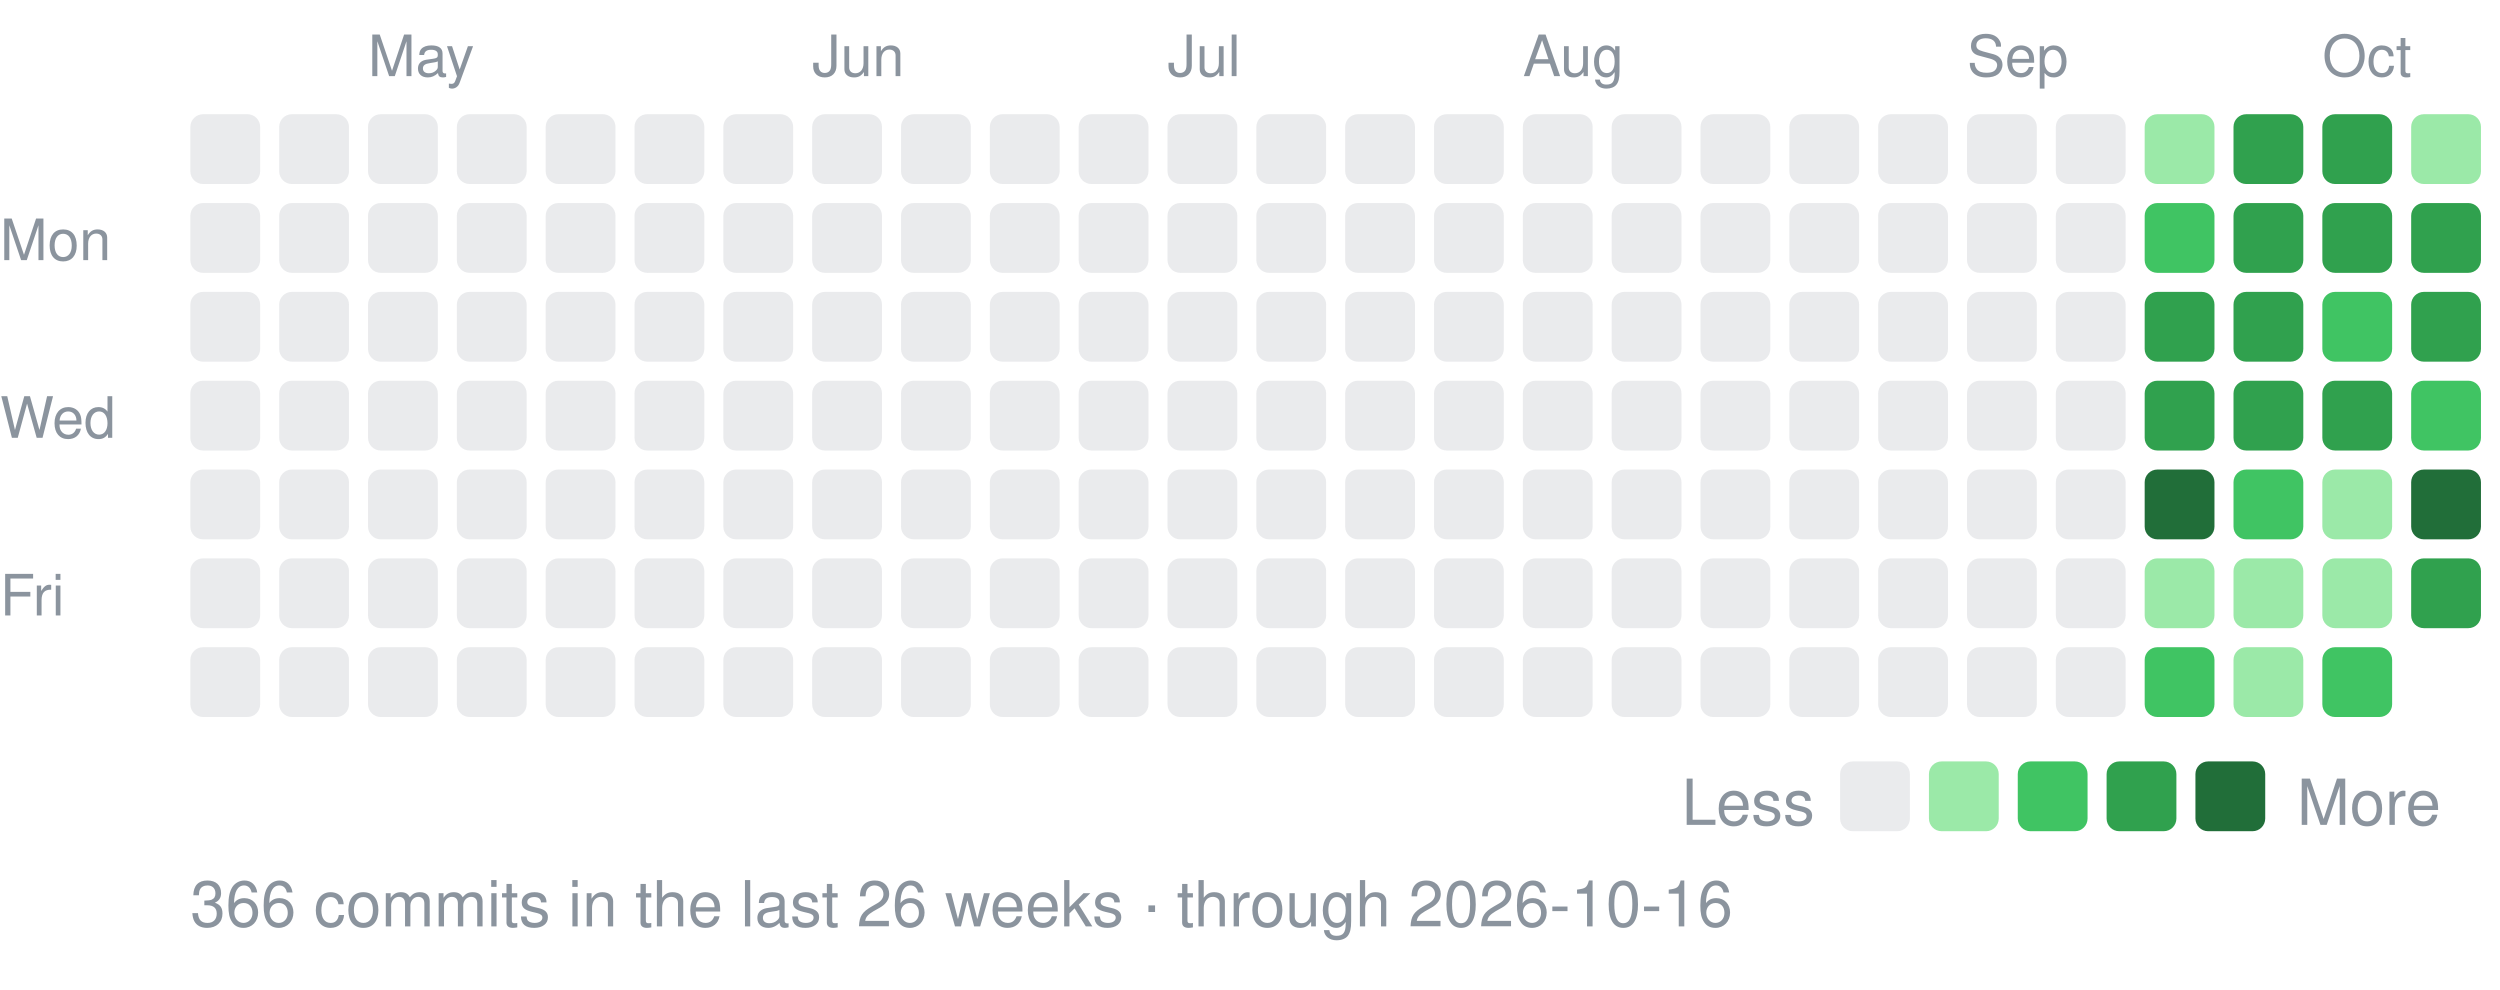
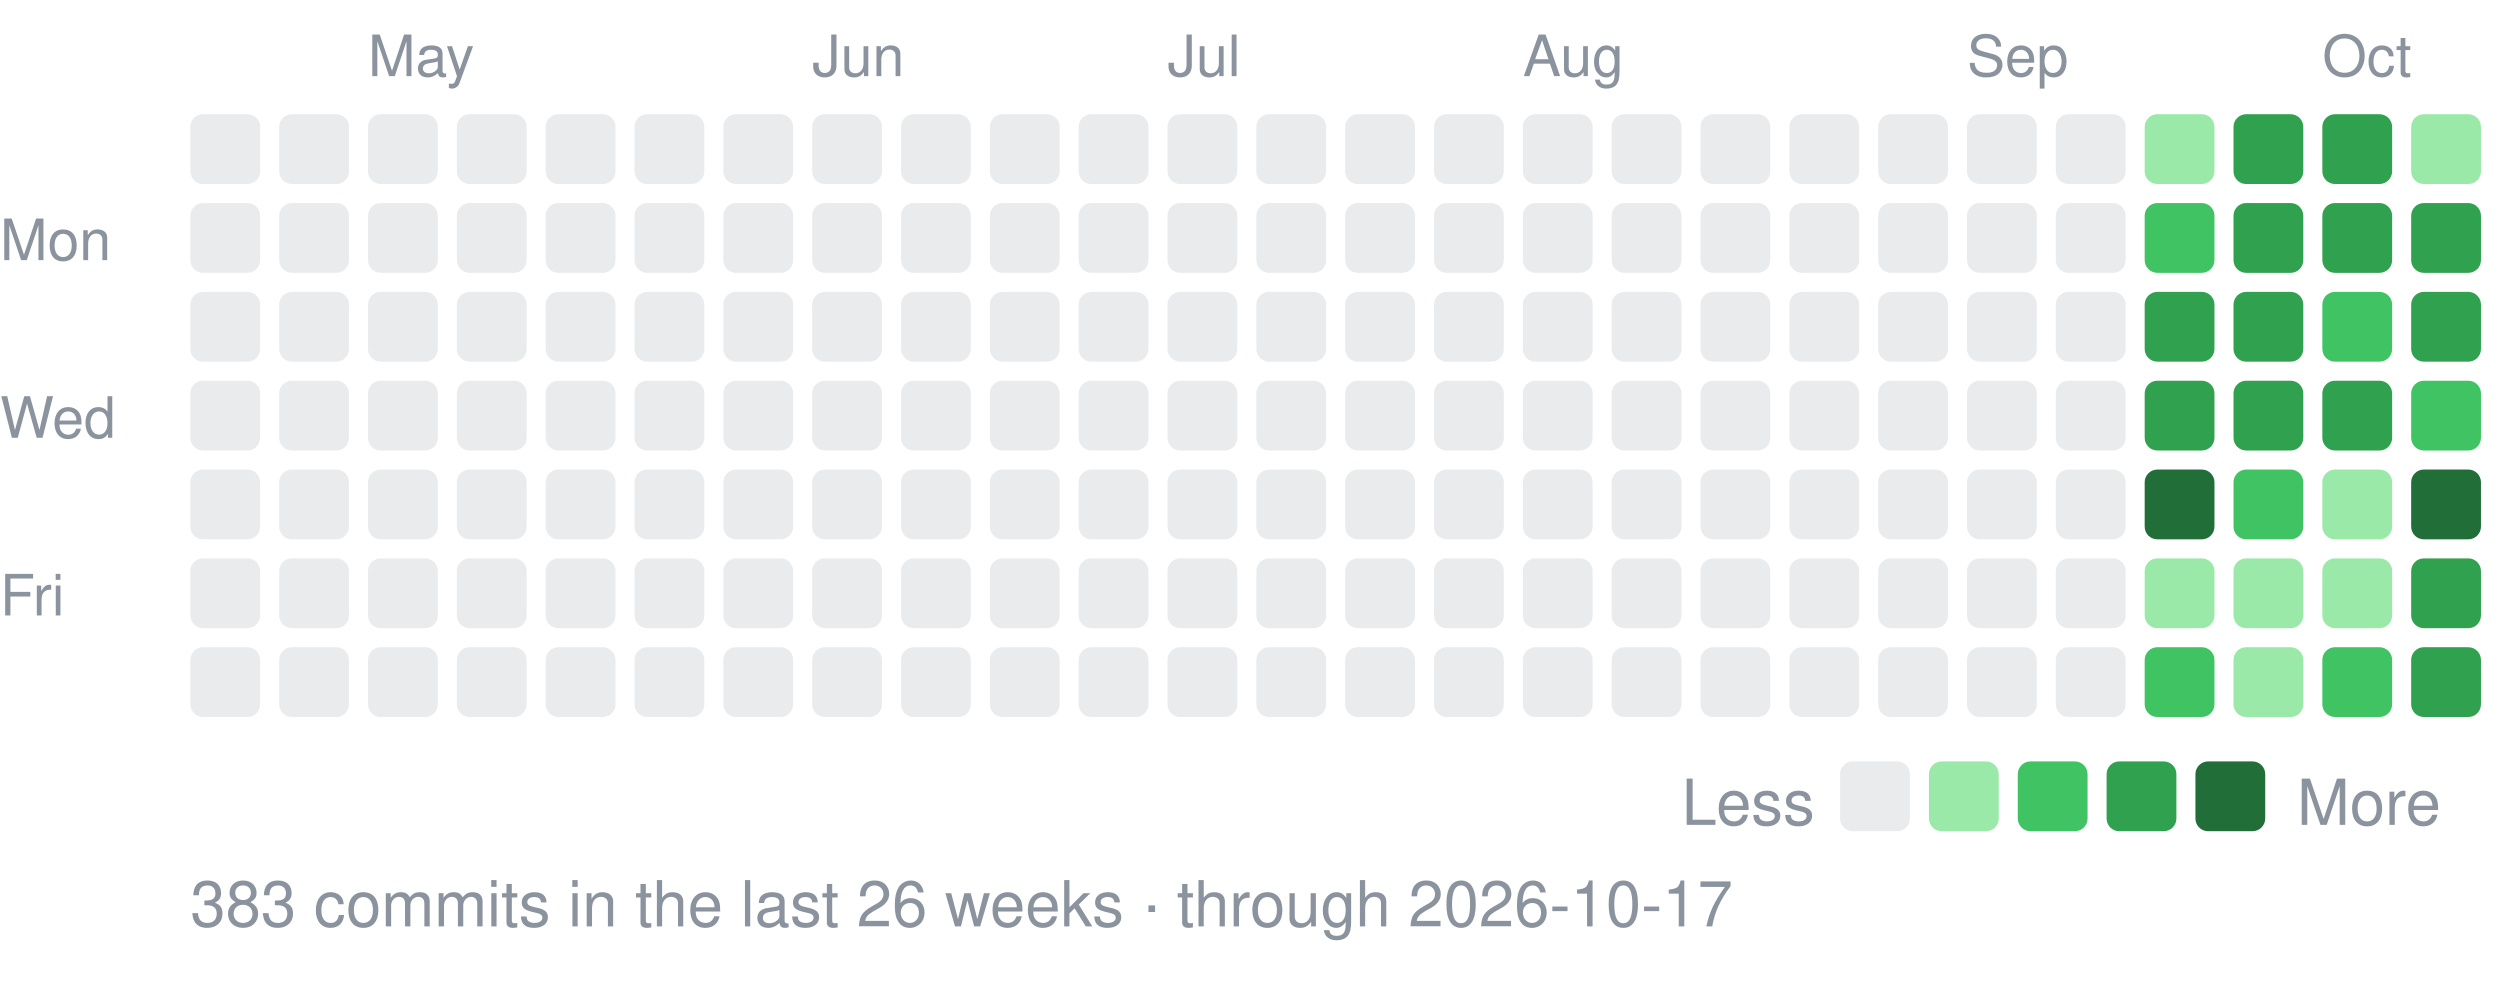
<svg xmlns="http://www.w3.org/2000/svg" width="394" height="156" viewBox="0 0 394 156" role="img">
  <g font-family="-apple-system,BlinkMacSystemFont,Segoe UI,Helvetica,Arial,PingFang SC,sans-serif" font-size="9" fill="#8b949e">
    <text x="58" y="12">May</text>
    <text x="128" y="12">Jun</text>
    <text x="184" y="12">Jul</text>
    <text x="240" y="12">Aug</text>
    <text x="310" y="12">Sep</text>
    <text x="366" y="12">Oct</text>
    <text x="0" y="41">Mon</text>
    <text x="0" y="69">Wed</text>
    <text x="0" y="97">Fri</text>
  </g>
  <rect x="30" y="18" width="11" height="11" rx="2" fill="rgba(139,148,158,0.18)" />
  <rect x="30" y="32" width="11" height="11" rx="2" fill="rgba(139,148,158,0.18)" />
  <rect x="30" y="46" width="11" height="11" rx="2" fill="rgba(139,148,158,0.18)" />
  <rect x="30" y="60" width="11" height="11" rx="2" fill="rgba(139,148,158,0.18)" />
  <rect x="30" y="74" width="11" height="11" rx="2" fill="rgba(139,148,158,0.18)" />
  <rect x="30" y="88" width="11" height="11" rx="2" fill="rgba(139,148,158,0.18)" />
  <rect x="30" y="102" width="11" height="11" rx="2" fill="rgba(139,148,158,0.18)" />
  <rect x="44" y="18" width="11" height="11" rx="2" fill="rgba(139,148,158,0.18)" />
  <rect x="44" y="32" width="11" height="11" rx="2" fill="rgba(139,148,158,0.18)" />
  <rect x="44" y="46" width="11" height="11" rx="2" fill="rgba(139,148,158,0.18)" />
  <rect x="44" y="60" width="11" height="11" rx="2" fill="rgba(139,148,158,0.18)" />
  <rect x="44" y="74" width="11" height="11" rx="2" fill="rgba(139,148,158,0.18)" />
  <rect x="44" y="88" width="11" height="11" rx="2" fill="rgba(139,148,158,0.18)" />
  <rect x="44" y="102" width="11" height="11" rx="2" fill="rgba(139,148,158,0.18)" />
  <rect x="58" y="18" width="11" height="11" rx="2" fill="rgba(139,148,158,0.18)" />
  <rect x="58" y="32" width="11" height="11" rx="2" fill="rgba(139,148,158,0.18)" />
  <rect x="58" y="46" width="11" height="11" rx="2" fill="rgba(139,148,158,0.18)" />
  <rect x="58" y="60" width="11" height="11" rx="2" fill="rgba(139,148,158,0.18)" />
  <rect x="58" y="74" width="11" height="11" rx="2" fill="rgba(139,148,158,0.18)" />
  <rect x="58" y="88" width="11" height="11" rx="2" fill="rgba(139,148,158,0.18)" />
  <rect x="58" y="102" width="11" height="11" rx="2" fill="rgba(139,148,158,0.18)" />
  <rect x="72" y="18" width="11" height="11" rx="2" fill="rgba(139,148,158,0.18)" />
  <rect x="72" y="32" width="11" height="11" rx="2" fill="rgba(139,148,158,0.18)" />
  <rect x="72" y="46" width="11" height="11" rx="2" fill="rgba(139,148,158,0.18)" />
  <rect x="72" y="60" width="11" height="11" rx="2" fill="rgba(139,148,158,0.18)" />
  <rect x="72" y="74" width="11" height="11" rx="2" fill="rgba(139,148,158,0.18)" />
  <rect x="72" y="88" width="11" height="11" rx="2" fill="rgba(139,148,158,0.18)" />
  <rect x="72" y="102" width="11" height="11" rx="2" fill="rgba(139,148,158,0.18)" />
  <rect x="86" y="18" width="11" height="11" rx="2" fill="rgba(139,148,158,0.18)" />
  <rect x="86" y="32" width="11" height="11" rx="2" fill="rgba(139,148,158,0.18)" />
  <rect x="86" y="46" width="11" height="11" rx="2" fill="rgba(139,148,158,0.18)" />
  <rect x="86" y="60" width="11" height="11" rx="2" fill="rgba(139,148,158,0.18)" />
  <rect x="86" y="74" width="11" height="11" rx="2" fill="rgba(139,148,158,0.18)" />
  <rect x="86" y="88" width="11" height="11" rx="2" fill="rgba(139,148,158,0.18)" />
  <rect x="86" y="102" width="11" height="11" rx="2" fill="rgba(139,148,158,0.18)" />
  <rect x="100" y="18" width="11" height="11" rx="2" fill="rgba(139,148,158,0.18)" />
  <rect x="100" y="32" width="11" height="11" rx="2" fill="rgba(139,148,158,0.18)" />
  <rect x="100" y="46" width="11" height="11" rx="2" fill="rgba(139,148,158,0.18)" />
  <rect x="100" y="60" width="11" height="11" rx="2" fill="rgba(139,148,158,0.18)" />
  <rect x="100" y="74" width="11" height="11" rx="2" fill="rgba(139,148,158,0.18)" />
  <rect x="100" y="88" width="11" height="11" rx="2" fill="rgba(139,148,158,0.18)" />
  <rect x="100" y="102" width="11" height="11" rx="2" fill="rgba(139,148,158,0.18)" />
  <rect x="114" y="18" width="11" height="11" rx="2" fill="rgba(139,148,158,0.18)" />
  <rect x="114" y="32" width="11" height="11" rx="2" fill="rgba(139,148,158,0.18)" />
  <rect x="114" y="46" width="11" height="11" rx="2" fill="rgba(139,148,158,0.18)" />
  <rect x="114" y="60" width="11" height="11" rx="2" fill="rgba(139,148,158,0.18)" />
  <rect x="114" y="74" width="11" height="11" rx="2" fill="rgba(139,148,158,0.18)" />
  <rect x="114" y="88" width="11" height="11" rx="2" fill="rgba(139,148,158,0.18)" />
  <rect x="114" y="102" width="11" height="11" rx="2" fill="rgba(139,148,158,0.18)" />
  <rect x="128" y="18" width="11" height="11" rx="2" fill="rgba(139,148,158,0.18)" />
  <rect x="128" y="32" width="11" height="11" rx="2" fill="rgba(139,148,158,0.18)" />
  <rect x="128" y="46" width="11" height="11" rx="2" fill="rgba(139,148,158,0.18)" />
  <rect x="128" y="60" width="11" height="11" rx="2" fill="rgba(139,148,158,0.18)" />
  <rect x="128" y="74" width="11" height="11" rx="2" fill="rgba(139,148,158,0.18)" />
  <rect x="128" y="88" width="11" height="11" rx="2" fill="rgba(139,148,158,0.18)" />
  <rect x="128" y="102" width="11" height="11" rx="2" fill="rgba(139,148,158,0.18)" />
  <rect x="142" y="18" width="11" height="11" rx="2" fill="rgba(139,148,158,0.18)" />
  <rect x="142" y="32" width="11" height="11" rx="2" fill="rgba(139,148,158,0.18)" />
  <rect x="142" y="46" width="11" height="11" rx="2" fill="rgba(139,148,158,0.18)" />
  <rect x="142" y="60" width="11" height="11" rx="2" fill="rgba(139,148,158,0.18)" />
  <rect x="142" y="74" width="11" height="11" rx="2" fill="rgba(139,148,158,0.18)" />
  <rect x="142" y="88" width="11" height="11" rx="2" fill="rgba(139,148,158,0.18)" />
  <rect x="142" y="102" width="11" height="11" rx="2" fill="rgba(139,148,158,0.18)" />
  <rect x="156" y="18" width="11" height="11" rx="2" fill="rgba(139,148,158,0.18)" />
  <rect x="156" y="32" width="11" height="11" rx="2" fill="rgba(139,148,158,0.18)" />
  <rect x="156" y="46" width="11" height="11" rx="2" fill="rgba(139,148,158,0.18)" />
  <rect x="156" y="60" width="11" height="11" rx="2" fill="rgba(139,148,158,0.18)" />
  <rect x="156" y="74" width="11" height="11" rx="2" fill="rgba(139,148,158,0.18)" />
  <rect x="156" y="88" width="11" height="11" rx="2" fill="rgba(139,148,158,0.18)" />
  <rect x="156" y="102" width="11" height="11" rx="2" fill="rgba(139,148,158,0.18)" />
  <rect x="170" y="18" width="11" height="11" rx="2" fill="rgba(139,148,158,0.18)" />
  <rect x="170" y="32" width="11" height="11" rx="2" fill="rgba(139,148,158,0.18)" />
  <rect x="170" y="46" width="11" height="11" rx="2" fill="rgba(139,148,158,0.18)" />
  <rect x="170" y="60" width="11" height="11" rx="2" fill="rgba(139,148,158,0.18)" />
  <rect x="170" y="74" width="11" height="11" rx="2" fill="rgba(139,148,158,0.18)" />
  <rect x="170" y="88" width="11" height="11" rx="2" fill="rgba(139,148,158,0.18)" />
  <rect x="170" y="102" width="11" height="11" rx="2" fill="rgba(139,148,158,0.18)" />
  <rect x="184" y="18" width="11" height="11" rx="2" fill="rgba(139,148,158,0.18)" />
  <rect x="184" y="32" width="11" height="11" rx="2" fill="rgba(139,148,158,0.18)" />
  <rect x="184" y="46" width="11" height="11" rx="2" fill="rgba(139,148,158,0.18)" />
  <rect x="184" y="60" width="11" height="11" rx="2" fill="rgba(139,148,158,0.18)" />
  <rect x="184" y="74" width="11" height="11" rx="2" fill="rgba(139,148,158,0.18)" />
  <rect x="184" y="88" width="11" height="11" rx="2" fill="rgba(139,148,158,0.18)" />
  <rect x="184" y="102" width="11" height="11" rx="2" fill="rgba(139,148,158,0.18)" />
  <rect x="198" y="18" width="11" height="11" rx="2" fill="rgba(139,148,158,0.18)" />
  <rect x="198" y="32" width="11" height="11" rx="2" fill="rgba(139,148,158,0.18)" />
  <rect x="198" y="46" width="11" height="11" rx="2" fill="rgba(139,148,158,0.18)" />
  <rect x="198" y="60" width="11" height="11" rx="2" fill="rgba(139,148,158,0.18)" />
  <rect x="198" y="74" width="11" height="11" rx="2" fill="rgba(139,148,158,0.18)" />
  <rect x="198" y="88" width="11" height="11" rx="2" fill="rgba(139,148,158,0.18)" />
  <rect x="198" y="102" width="11" height="11" rx="2" fill="rgba(139,148,158,0.18)" />
  <rect x="212" y="18" width="11" height="11" rx="2" fill="rgba(139,148,158,0.18)" />
  <rect x="212" y="32" width="11" height="11" rx="2" fill="rgba(139,148,158,0.18)" />
  <rect x="212" y="46" width="11" height="11" rx="2" fill="rgba(139,148,158,0.18)" />
  <rect x="212" y="60" width="11" height="11" rx="2" fill="rgba(139,148,158,0.18)" />
  <rect x="212" y="74" width="11" height="11" rx="2" fill="rgba(139,148,158,0.18)" />
  <rect x="212" y="88" width="11" height="11" rx="2" fill="rgba(139,148,158,0.18)" />
  <rect x="212" y="102" width="11" height="11" rx="2" fill="rgba(139,148,158,0.18)" />
  <rect x="226" y="18" width="11" height="11" rx="2" fill="rgba(139,148,158,0.18)" />
  <rect x="226" y="32" width="11" height="11" rx="2" fill="rgba(139,148,158,0.18)" />
  <rect x="226" y="46" width="11" height="11" rx="2" fill="rgba(139,148,158,0.18)" />
  <rect x="226" y="60" width="11" height="11" rx="2" fill="rgba(139,148,158,0.18)" />
  <rect x="226" y="74" width="11" height="11" rx="2" fill="rgba(139,148,158,0.18)" />
  <rect x="226" y="88" width="11" height="11" rx="2" fill="rgba(139,148,158,0.18)" />
  <rect x="226" y="102" width="11" height="11" rx="2" fill="rgba(139,148,158,0.18)" />
  <rect x="240" y="18" width="11" height="11" rx="2" fill="rgba(139,148,158,0.18)" />
  <rect x="240" y="32" width="11" height="11" rx="2" fill="rgba(139,148,158,0.18)" />
  <rect x="240" y="46" width="11" height="11" rx="2" fill="rgba(139,148,158,0.18)" />
  <rect x="240" y="60" width="11" height="11" rx="2" fill="rgba(139,148,158,0.18)" />
  <rect x="240" y="74" width="11" height="11" rx="2" fill="rgba(139,148,158,0.18)" />
  <rect x="240" y="88" width="11" height="11" rx="2" fill="rgba(139,148,158,0.18)" />
  <rect x="240" y="102" width="11" height="11" rx="2" fill="rgba(139,148,158,0.18)" />
  <rect x="254" y="18" width="11" height="11" rx="2" fill="rgba(139,148,158,0.18)" />
  <rect x="254" y="32" width="11" height="11" rx="2" fill="rgba(139,148,158,0.18)" />
  <rect x="254" y="46" width="11" height="11" rx="2" fill="rgba(139,148,158,0.18)" />
  <rect x="254" y="60" width="11" height="11" rx="2" fill="rgba(139,148,158,0.18)" />
  <rect x="254" y="74" width="11" height="11" rx="2" fill="rgba(139,148,158,0.18)" />
  <rect x="254" y="88" width="11" height="11" rx="2" fill="rgba(139,148,158,0.18)" />
  <rect x="254" y="102" width="11" height="11" rx="2" fill="rgba(139,148,158,0.18)" />
  <rect x="268" y="18" width="11" height="11" rx="2" fill="rgba(139,148,158,0.18)" />
  <rect x="268" y="32" width="11" height="11" rx="2" fill="rgba(139,148,158,0.18)" />
  <rect x="268" y="46" width="11" height="11" rx="2" fill="rgba(139,148,158,0.18)" />
  <rect x="268" y="60" width="11" height="11" rx="2" fill="rgba(139,148,158,0.18)" />
  <rect x="268" y="74" width="11" height="11" rx="2" fill="rgba(139,148,158,0.18)" />
  <rect x="268" y="88" width="11" height="11" rx="2" fill="rgba(139,148,158,0.18)" />
  <rect x="268" y="102" width="11" height="11" rx="2" fill="rgba(139,148,158,0.18)" />
  <rect x="282" y="18" width="11" height="11" rx="2" fill="rgba(139,148,158,0.18)" />
  <rect x="282" y="32" width="11" height="11" rx="2" fill="rgba(139,148,158,0.18)" />
  <rect x="282" y="46" width="11" height="11" rx="2" fill="rgba(139,148,158,0.18)" />
  <rect x="282" y="60" width="11" height="11" rx="2" fill="rgba(139,148,158,0.18)" />
  <rect x="282" y="74" width="11" height="11" rx="2" fill="rgba(139,148,158,0.18)" />
  <rect x="282" y="88" width="11" height="11" rx="2" fill="rgba(139,148,158,0.18)" />
  <rect x="282" y="102" width="11" height="11" rx="2" fill="rgba(139,148,158,0.18)" />
  <rect x="296" y="18" width="11" height="11" rx="2" fill="rgba(139,148,158,0.18)" />
  <rect x="296" y="32" width="11" height="11" rx="2" fill="rgba(139,148,158,0.18)" />
  <rect x="296" y="46" width="11" height="11" rx="2" fill="rgba(139,148,158,0.18)" />
  <rect x="296" y="60" width="11" height="11" rx="2" fill="rgba(139,148,158,0.18)" />
  <rect x="296" y="74" width="11" height="11" rx="2" fill="rgba(139,148,158,0.18)" />
  <rect x="296" y="88" width="11" height="11" rx="2" fill="rgba(139,148,158,0.18)" />
  <rect x="296" y="102" width="11" height="11" rx="2" fill="rgba(139,148,158,0.18)" />
  <rect x="310" y="18" width="11" height="11" rx="2" fill="rgba(139,148,158,0.18)" />
  <rect x="310" y="32" width="11" height="11" rx="2" fill="rgba(139,148,158,0.18)" />
  <rect x="310" y="46" width="11" height="11" rx="2" fill="rgba(139,148,158,0.18)" />
  <rect x="310" y="60" width="11" height="11" rx="2" fill="rgba(139,148,158,0.18)" />
  <rect x="310" y="74" width="11" height="11" rx="2" fill="rgba(139,148,158,0.18)" />
  <rect x="310" y="88" width="11" height="11" rx="2" fill="rgba(139,148,158,0.18)" />
  <rect x="310" y="102" width="11" height="11" rx="2" fill="rgba(139,148,158,0.18)" />
  <rect x="324" y="18" width="11" height="11" rx="2" fill="rgba(139,148,158,0.18)" />
  <rect x="324" y="32" width="11" height="11" rx="2" fill="rgba(139,148,158,0.18)" />
  <rect x="324" y="46" width="11" height="11" rx="2" fill="rgba(139,148,158,0.18)" />
  <rect x="324" y="60" width="11" height="11" rx="2" fill="rgba(139,148,158,0.18)" />
  <rect x="324" y="74" width="11" height="11" rx="2" fill="rgba(139,148,158,0.18)" />
  <rect x="324" y="88" width="11" height="11" rx="2" fill="rgba(139,148,158,0.18)" />
  <rect x="324" y="102" width="11" height="11" rx="2" fill="rgba(139,148,158,0.18)" />
  <rect x="338" y="18" width="11" height="11" rx="2" fill="#9be9a8" />
  <rect x="338" y="32" width="11" height="11" rx="2" fill="#40c463" />
  <rect x="338" y="46" width="11" height="11" rx="2" fill="#30a14e" />
  <rect x="338" y="60" width="11" height="11" rx="2" fill="#30a14e" />
  <rect x="338" y="74" width="11" height="11" rx="2" fill="#216e39" />
  <rect x="338" y="88" width="11" height="11" rx="2" fill="#9be9a8" />
  <rect x="338" y="102" width="11" height="11" rx="2" fill="#40c463" />
  <rect x="352" y="18" width="11" height="11" rx="2" fill="#30a14e" />
  <rect x="352" y="32" width="11" height="11" rx="2" fill="#30a14e" />
  <rect x="352" y="46" width="11" height="11" rx="2" fill="#30a14e" />
  <rect x="352" y="60" width="11" height="11" rx="2" fill="#30a14e" />
  <rect x="352" y="74" width="11" height="11" rx="2" fill="#40c463" />
  <rect x="352" y="88" width="11" height="11" rx="2" fill="#9be9a8" />
  <rect x="352" y="102" width="11" height="11" rx="2" fill="#9be9a8" />
  <rect x="366" y="18" width="11" height="11" rx="2" fill="#30a14e" />
  <rect x="366" y="32" width="11" height="11" rx="2" fill="#30a14e" />
  <rect x="366" y="46" width="11" height="11" rx="2" fill="#40c463" />
  <rect x="366" y="60" width="11" height="11" rx="2" fill="#30a14e" />
  <rect x="366" y="74" width="11" height="11" rx="2" fill="#9be9a8" />
  <rect x="366" y="88" width="11" height="11" rx="2" fill="#9be9a8" />
  <rect x="366" y="102" width="11" height="11" rx="2" fill="#40c463" />
  <rect x="380" y="18" width="11" height="11" rx="2" fill="#9be9a8" />
  <rect x="380" y="32" width="11" height="11" rx="2" fill="#30a14e" />
  <rect x="380" y="46" width="11" height="11" rx="2" fill="#30a14e" />
  <rect x="380" y="60" width="11" height="11" rx="2" fill="#40c463" />
  <rect x="380" y="74" width="11" height="11" rx="2" fill="#216e39" />
  <rect x="380" y="88" width="11" height="11" rx="2" fill="#30a14e" />
+   <rect x="380" y="102" width="11" height="11" rx="2" fill="#30a14e" />
  <g font-family="-apple-system,BlinkMacSystemFont,Segoe UI,Helvetica,Arial,PingFang SC,sans-serif" font-size="10" fill="#8b949e">
-     <text x="30" y="146">366 commits in the last 26 weeks · through 2026-10-16</text>
+     <text x="30" y="146">383 commits in the last 26 weeks · through 2026-10-17</text>
    <text x="286" y="130" text-anchor="end">Less</text>
    <rect x="290" y="120" width="11" height="11" rx="2" fill="rgba(139,148,158,0.18)" />
    <rect x="304" y="120" width="11" height="11" rx="2" fill="#9be9a8" />
    <rect x="318" y="120" width="11" height="11" rx="2" fill="#40c463" />
    <rect x="332" y="120" width="11" height="11" rx="2" fill="#30a14e" />
    <rect x="346" y="120" width="11" height="11" rx="2" fill="#216e39" />
    <text x="362" y="130">More</text>
  </g>
</svg>
